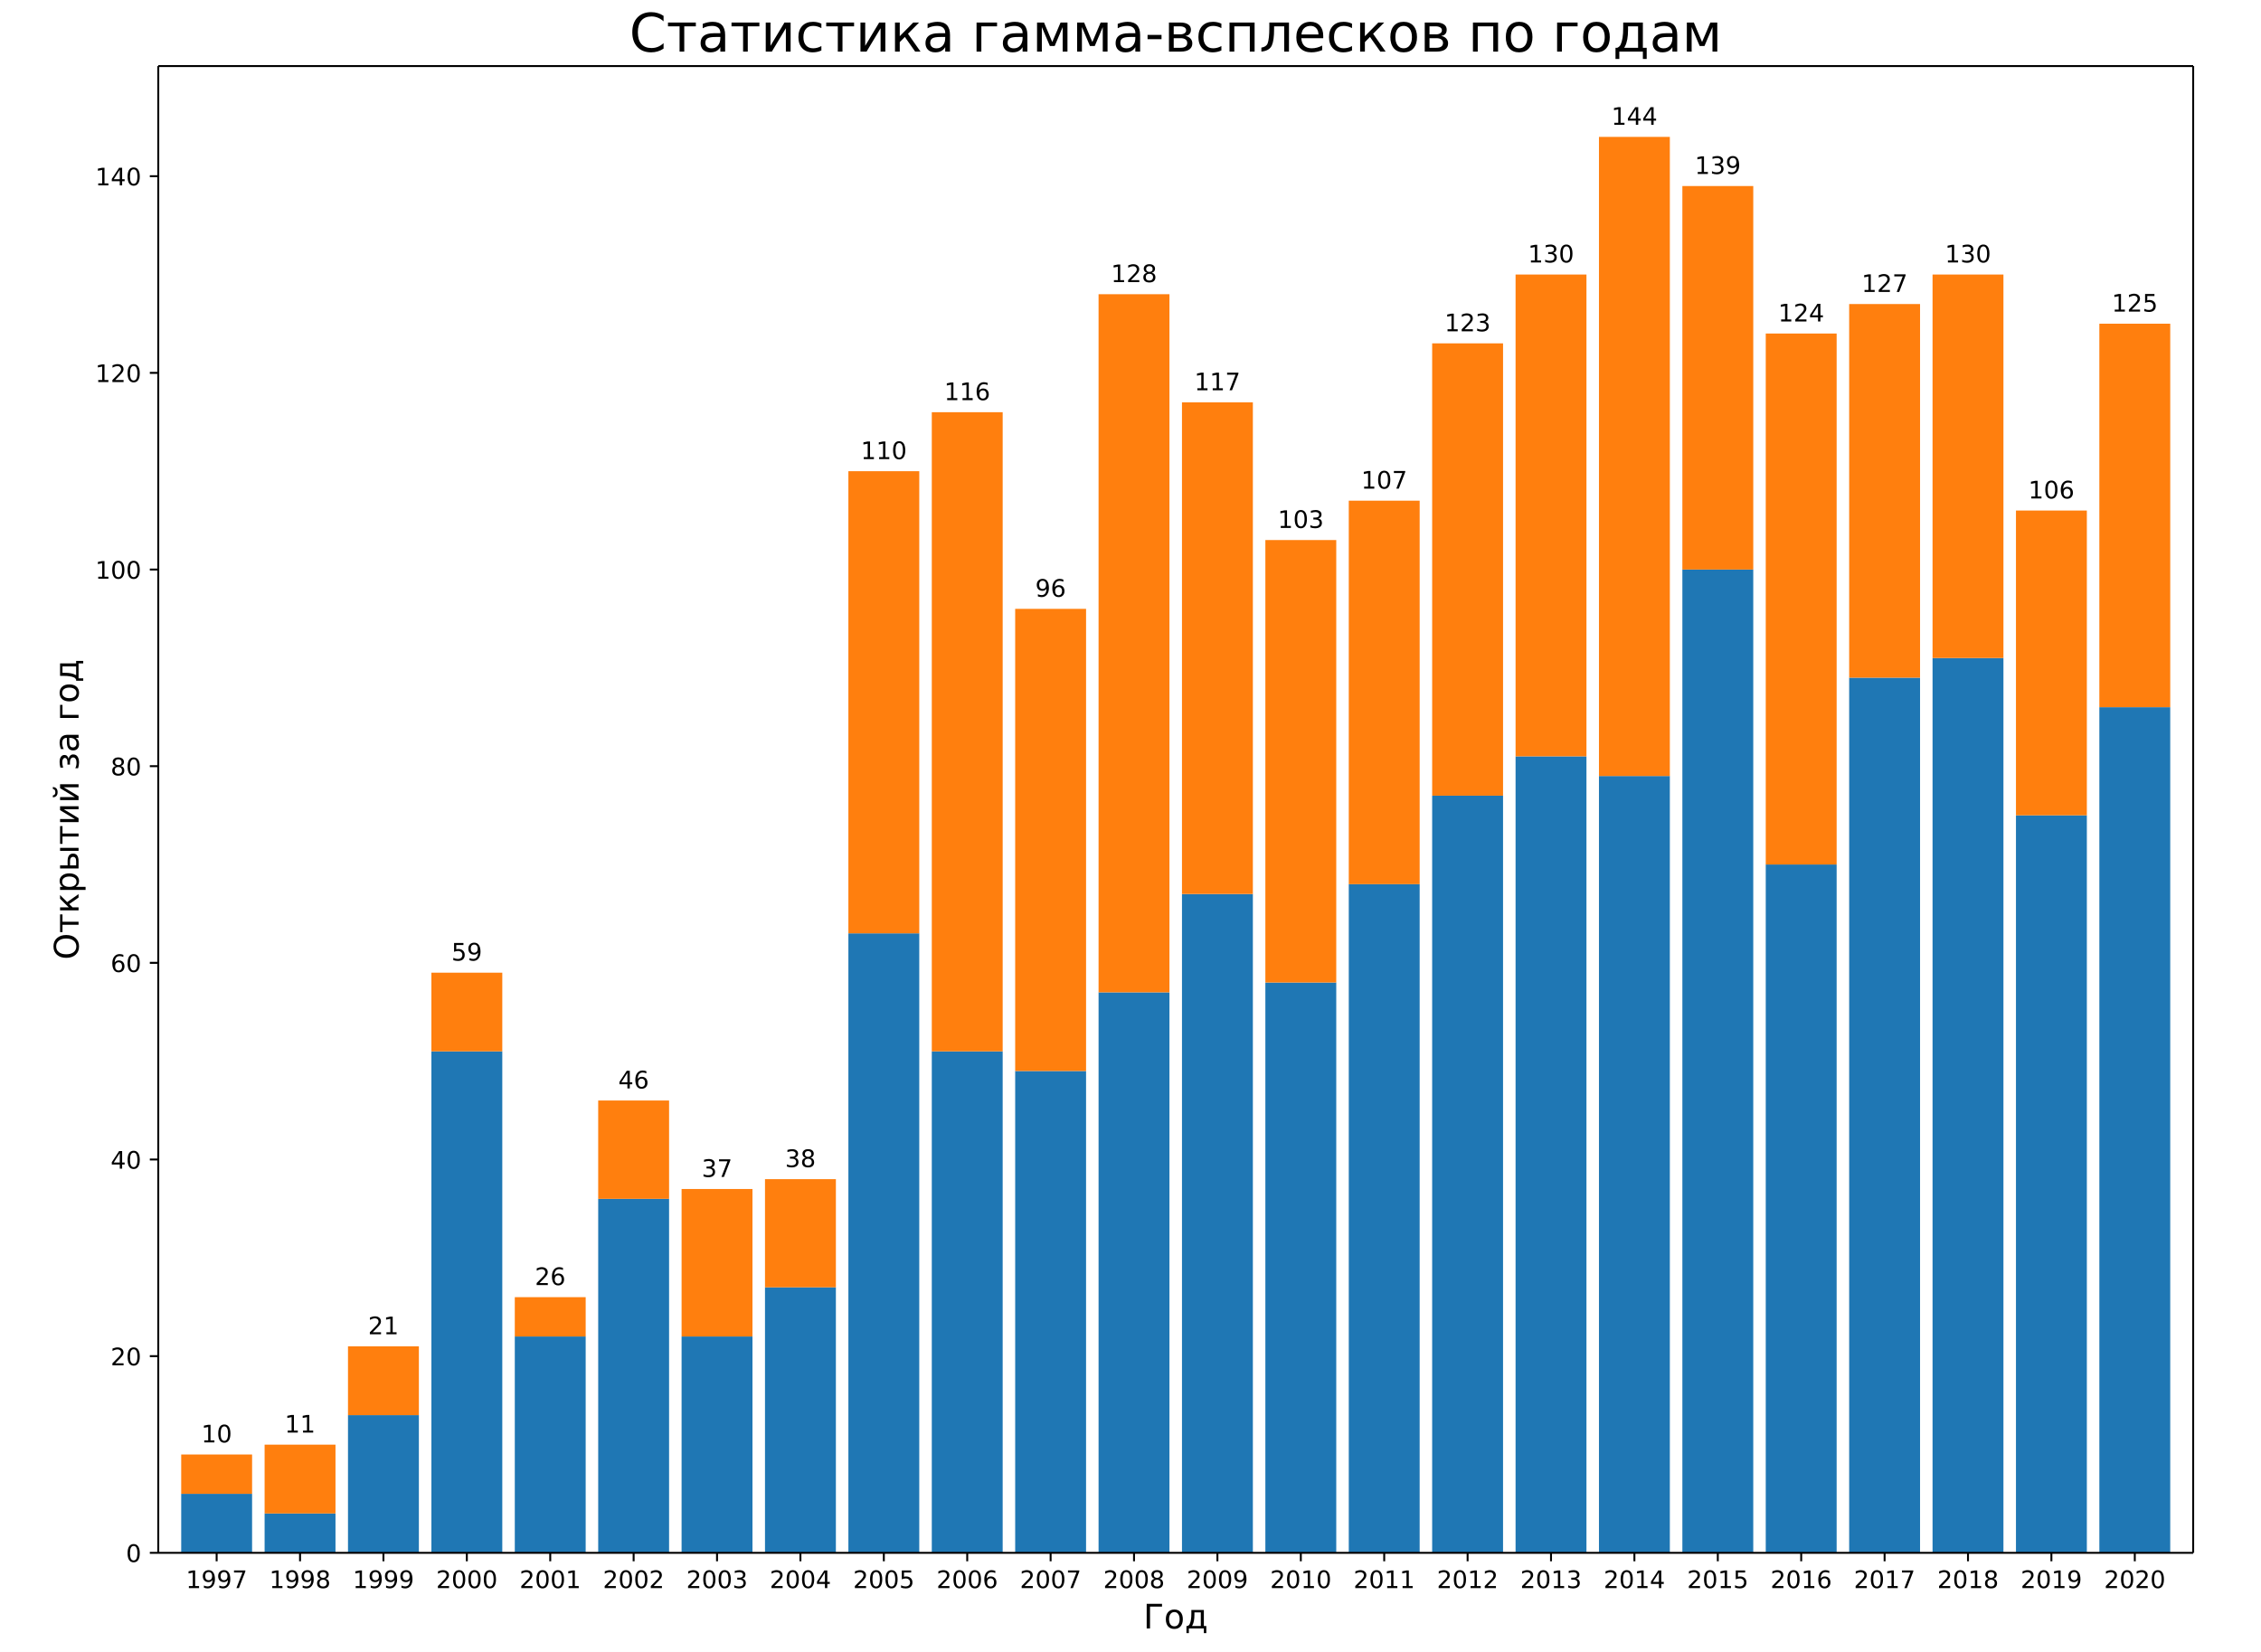
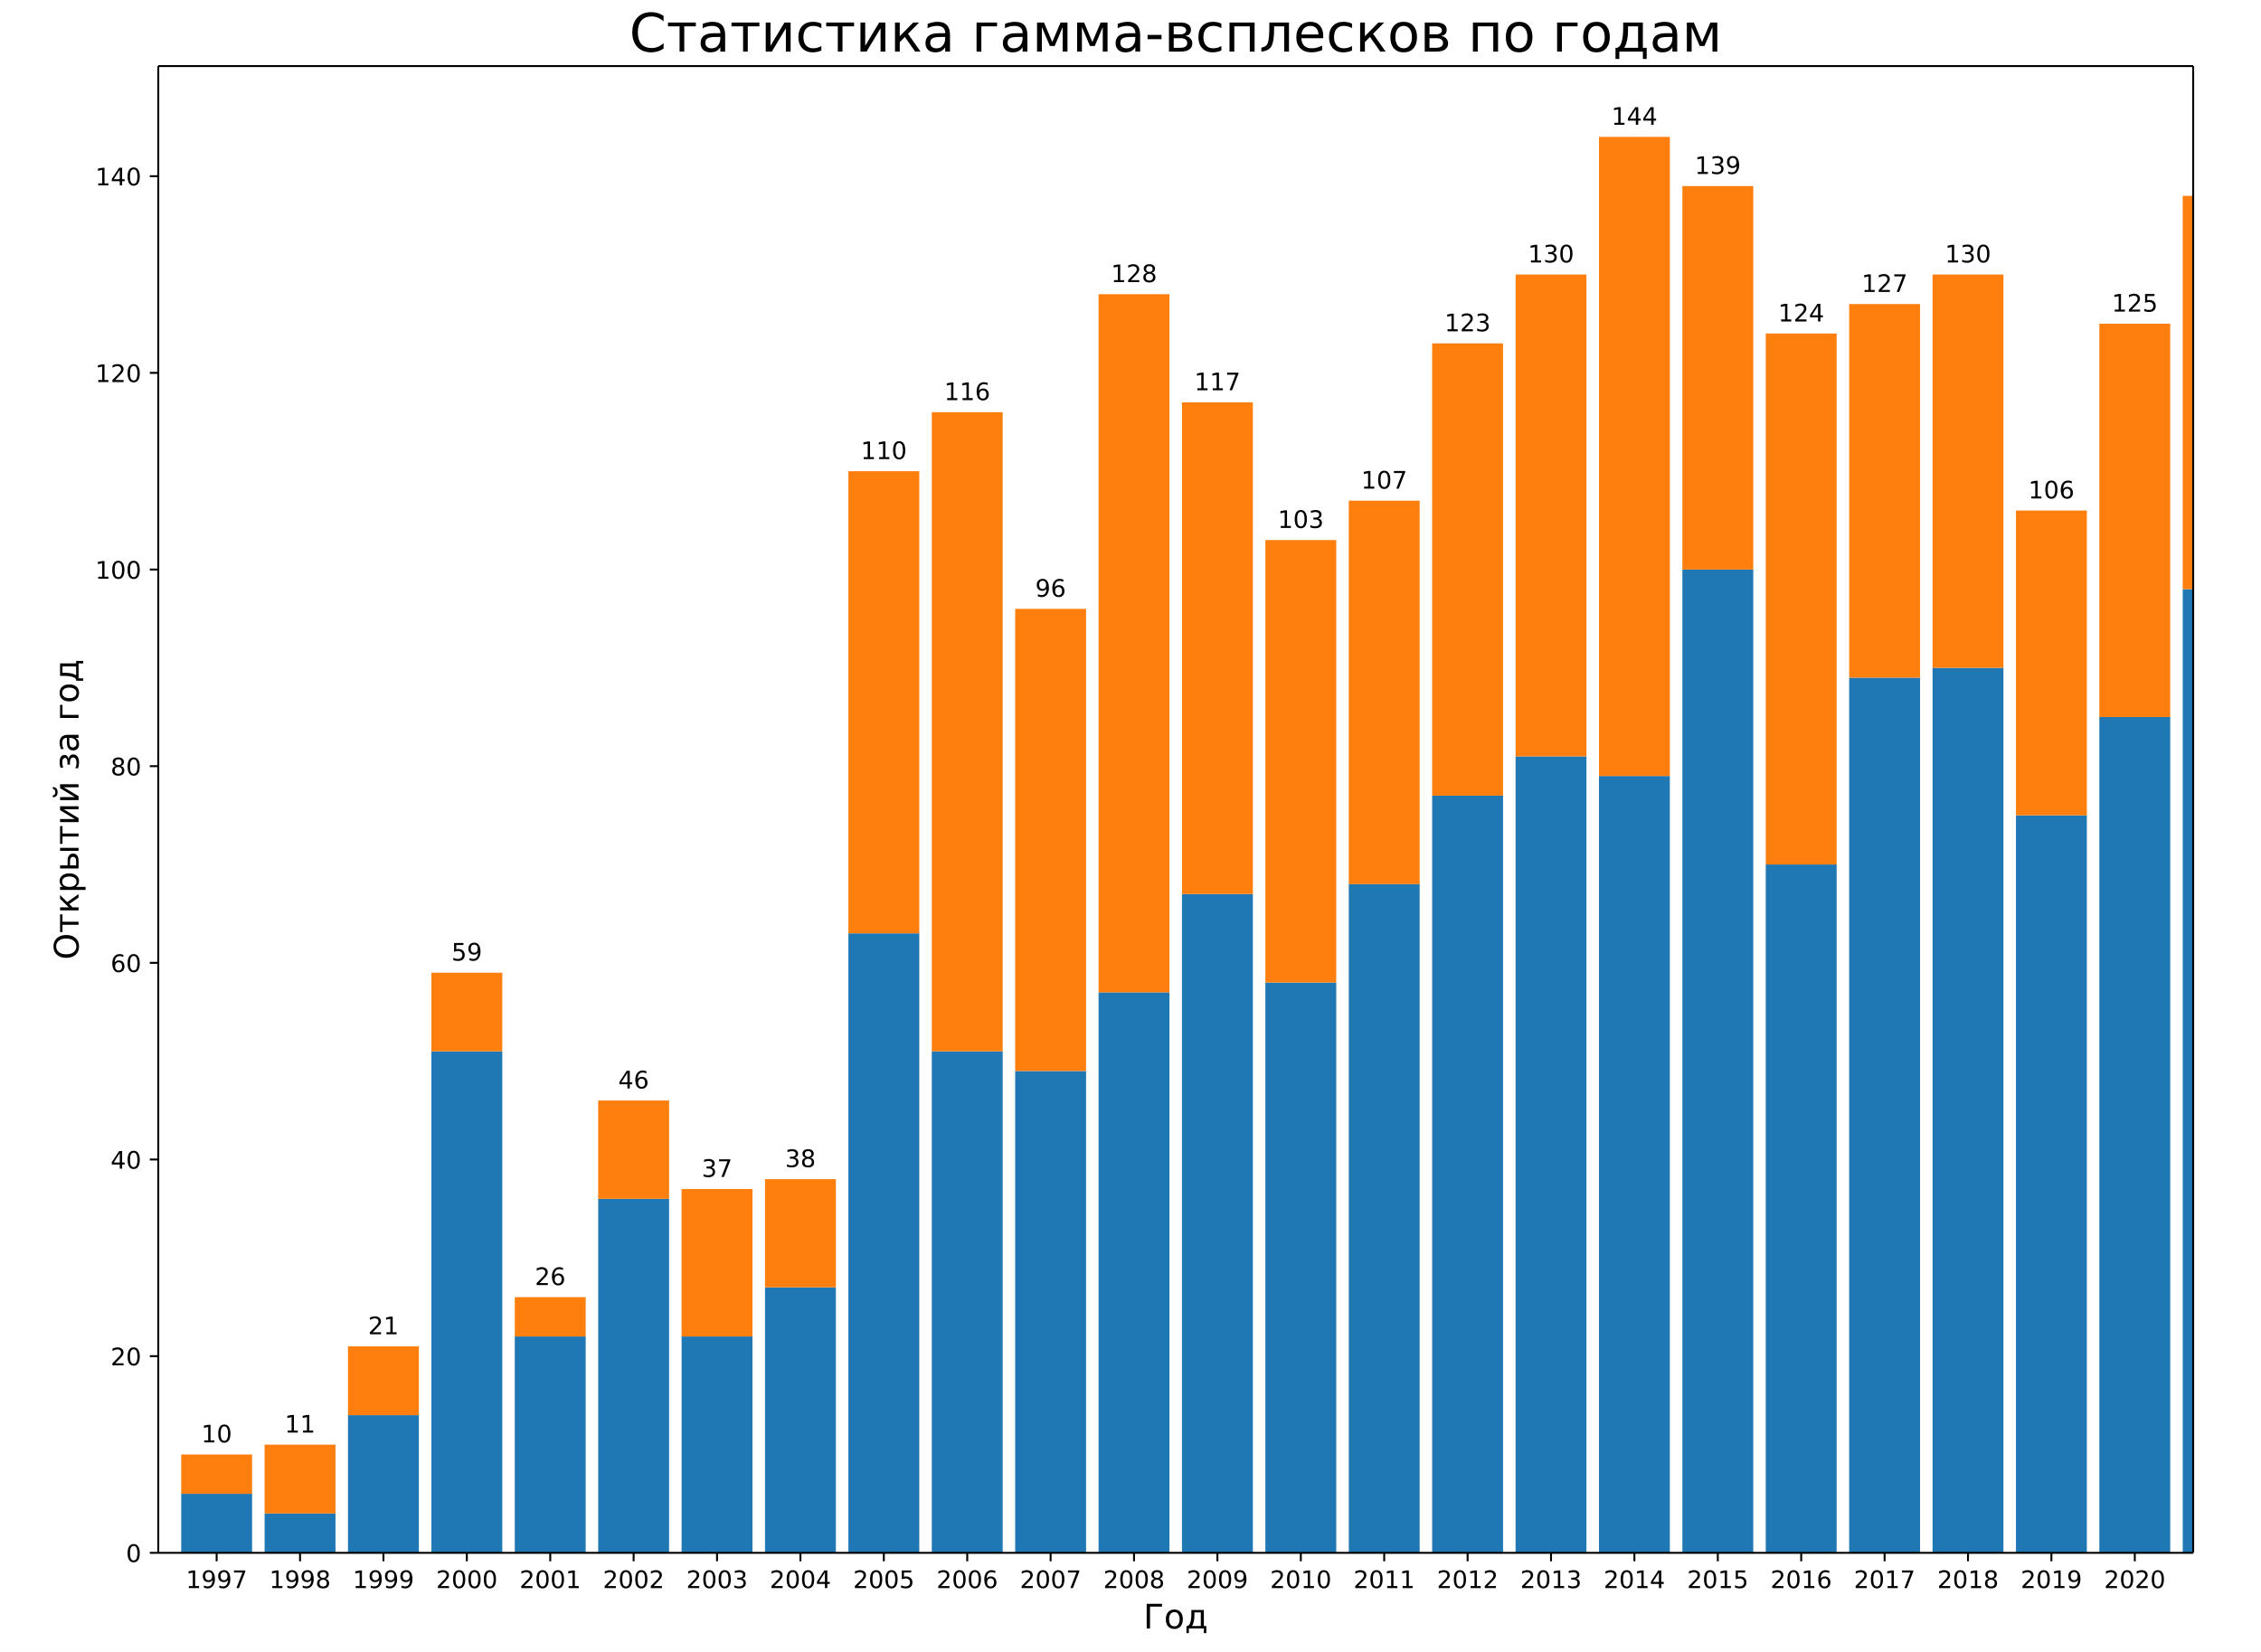
<svg xmlns="http://www.w3.org/2000/svg" xmlns:xlink="http://www.w3.org/1999/xlink" width="936pt" height="684pt" version="1.1" viewBox="0 0 936 684">
  <defs>
    <style type="text/css">*{stroke-linecap:butt;stroke-linejoin:round;}</style>
  </defs>
  <path d="m0 684h936v-684h-936z" fill="#fff" />
  <path d="m65.52 642.96h842.4v-615.6h-842.4z" fill="#fff" />
  <path d="m75.014 642.96h29.346v-24.429h-29.346z" clip-path="url(#a)" fill="#1f77b4" />
  <path d="m109.54 642.96h29.346v-16.286h-29.346z" clip-path="url(#a)" fill="#1f77b4" />
  <path d="m144.06 642.96h29.346v-57h-29.346z" clip-path="url(#a)" fill="#1f77b4" />
  <path d="m178.59 642.96h29.346v-207.64h-29.346z" clip-path="url(#a)" fill="#1f77b4" />
  <path d="m213.11 642.96h29.346v-89.571h-29.346z" clip-path="url(#a)" fill="#1f77b4" />
  <path d="m247.64 642.96h29.346v-146.57h-29.346z" clip-path="url(#a)" fill="#1f77b4" />
  <path d="m282.16 642.96h29.346v-89.571h-29.346z" clip-path="url(#a)" fill="#1f77b4" />
  <path d="m316.69 642.96h29.346v-109.93h-29.346z" clip-path="url(#a)" fill="#1f77b4" />
  <path d="m351.21 642.96h29.346v-256.5h-29.346z" clip-path="url(#a)" fill="#1f77b4" />
  <path d="m385.74 642.96h29.346v-207.64h-29.346z" clip-path="url(#a)" fill="#1f77b4" />
  <path d="m420.26 642.96h29.346v-199.5h-29.346z" clip-path="url(#a)" fill="#1f77b4" />
  <path d="m454.78 642.96h29.346v-232.07h-29.346z" clip-path="url(#a)" fill="#1f77b4" />
  <path d="m489.31 642.96h29.346v-272.79h-29.346z" clip-path="url(#a)" fill="#1f77b4" />
  <path d="m523.83 642.96h29.346v-236.14h-29.346z" clip-path="url(#a)" fill="#1f77b4" />
  <path d="m558.36 642.96h29.346v-276.86h-29.346z" clip-path="url(#a)" fill="#1f77b4" />
  <path d="m592.88 642.96h29.346v-313.5h-29.346z" clip-path="url(#a)" fill="#1f77b4" />
  <path d="m627.41 642.96h29.346v-329.79h-29.346z" clip-path="url(#a)" fill="#1f77b4" />
  <path d="m661.93 642.96h29.346v-321.64h-29.346z" clip-path="url(#a)" fill="#1f77b4" />
  <path d="m696.46 642.96h29.346v-407.14h-29.346z" clip-path="url(#a)" fill="#1f77b4" />
  <path d="m730.98 642.96h29.346v-285h-29.346z" clip-path="url(#a)" fill="#1f77b4" />
  <path d="m765.51 642.96h29.346v-362.36h-29.346z" clip-path="url(#a)" fill="#1f77b4" />
-   <path d="m800.03 642.96h29.346v-370.5h-29.346z" clip-path="url(#a)" fill="#1f77b4" />
+   <path d="m800.03 642.96h29.346v-366.43h-29.346z" clip-path="url(#a)" fill="#1f77b4" />
  <path d="m834.56 642.96h29.346v-305.36h-29.346z" clip-path="url(#a)" fill="#1f77b4" />
-   <path d="m869.08 642.96h29.346v-350.14h-29.346z" clip-path="url(#a)" fill="#1f77b4" />
+   <path d="m869.08 642.96h29.346v-346.07h-29.346z" clip-path="url(#a)" fill="#1f77b4" />
+   <path d="m903.6 642.96h29.346v-399h-29.346z" clip-path="url(#a)" fill="#1f77b4" />
  <path d="m75.014 618.53h29.346v-16.286h-29.346z" clip-path="url(#a)" fill="#ff7f0e" />
  <path d="m109.54 626.67h29.346v-28.5h-29.346z" clip-path="url(#a)" fill="#ff7f0e" />
  <path d="m144.06 585.96h29.346v-28.5h-29.346z" clip-path="url(#a)" fill="#ff7f0e" />
  <path d="m178.59 435.32h29.346v-32.571h-29.346z" clip-path="url(#a)" fill="#ff7f0e" />
  <path d="m213.11 553.39h29.346v-16.286h-29.346z" clip-path="url(#a)" fill="#ff7f0e" />
  <path d="m247.64 496.39h29.346v-40.714h-29.346z" clip-path="url(#a)" fill="#ff7f0e" />
  <path d="m282.16 553.39h29.346v-61.071h-29.346z" clip-path="url(#a)" fill="#ff7f0e" />
  <path d="m316.69 533.03h29.346v-44.786h-29.346z" clip-path="url(#a)" fill="#ff7f0e" />
  <path d="m351.21 386.46h29.346v-191.36h-29.346z" clip-path="url(#a)" fill="#ff7f0e" />
  <path d="m385.74 435.32h29.346v-264.64h-29.346z" clip-path="url(#a)" fill="#ff7f0e" />
  <path d="m420.26 443.46h29.346v-191.36h-29.346z" clip-path="url(#a)" fill="#ff7f0e" />
  <path d="m454.78 410.89h29.346v-289.07h-29.346z" clip-path="url(#a)" fill="#ff7f0e" />
  <path d="m489.31 370.17h29.346v-203.57h-29.346z" clip-path="url(#a)" fill="#ff7f0e" />
  <path d="m523.83 406.82h29.346v-183.21h-29.346z" clip-path="url(#a)" fill="#ff7f0e" />
  <path d="m558.36 366.1h29.346v-158.79h-29.346z" clip-path="url(#a)" fill="#ff7f0e" />
  <path d="m592.88 329.46h29.346v-187.29h-29.346z" clip-path="url(#a)" fill="#ff7f0e" />
  <path d="m627.41 313.17h29.346v-199.5h-29.346z" clip-path="url(#a)" fill="#ff7f0e" />
  <path d="m661.93 321.32h29.346v-264.64h-29.346z" clip-path="url(#a)" fill="#ff7f0e" />
  <path d="m696.46 235.82h29.346v-158.79h-29.346z" clip-path="url(#a)" fill="#ff7f0e" />
  <path d="m730.98 357.96h29.346v-219.86h-29.346z" clip-path="url(#a)" fill="#ff7f0e" />
  <path d="m765.51 280.6h29.346v-154.71h-29.346z" clip-path="url(#a)" fill="#ff7f0e" />
-   <path d="m800.03 272.46h29.346v-158.79h-29.346z" clip-path="url(#a)" fill="#ff7f0e" />
+   <path d="m800.03 276.53h29.346v-162.86h-29.346z" clip-path="url(#a)" fill="#ff7f0e" />
  <path d="m834.56 337.6h29.346v-126.21h-29.346z" clip-path="url(#a)" fill="#ff7f0e" />
-   <path d="m869.08 292.82h29.346v-158.79h-29.346z" clip-path="url(#a)" fill="#ff7f0e" />
+   <path d="m869.08 296.89h29.346v-162.86h-29.346z" clip-path="url(#a)" fill="#ff7f0e" />
+   <path d="m903.6 243.96h29.346v-162.86h-29.346z" clip-path="url(#a)" fill="#ff7f0e" />
  <defs>
    <path id="b" d="m0 0v3.5" stroke="#000" stroke-width=".8" />
  </defs>
  <use x="89.687" y="642.96" stroke="#000000" stroke-width=".8" xlink:href="#b" />
  <text transform="rotate(-0 89.687 657.56)" x="89.687" y="657.558" font-family="DejaVu Sans" font-size="10px" text-anchor="middle">1997</text>
  <use x="124.212" y="642.96" stroke="#000000" stroke-width=".8" xlink:href="#b" />
  <text transform="rotate(-0 124.21 657.56)" x="124.212" y="657.558" font-family="DejaVu Sans" font-size="10px" text-anchor="middle">1998</text>
  <use x="158.736" y="642.96" stroke="#000000" stroke-width=".8" xlink:href="#b" />
  <text transform="rotate(-0 158.74 657.56)" x="158.736" y="657.558" font-family="DejaVu Sans" font-size="10px" text-anchor="middle">1999</text>
  <use x="193.261" y="642.96" stroke="#000000" stroke-width=".8" xlink:href="#b" />
  <text transform="rotate(-0 193.26 657.56)" x="193.261" y="657.558" font-family="DejaVu Sans" font-size="10px" text-anchor="middle">2000</text>
  <use x="227.786" y="642.96" stroke="#000000" stroke-width=".8" xlink:href="#b" />
  <text transform="rotate(-0 227.79 657.56)" x="227.786" y="657.558" font-family="DejaVu Sans" font-size="10px" text-anchor="middle">2001</text>
  <use x="262.31" y="642.96" stroke="#000000" stroke-width=".8" xlink:href="#b" />
  <text transform="rotate(-0 262.31 657.56)" x="262.31" y="657.558" font-family="DejaVu Sans" font-size="10px" text-anchor="middle">2002</text>
  <use x="296.835" y="642.96" stroke="#000000" stroke-width=".8" xlink:href="#b" />
  <text transform="rotate(-0 296.83 657.56)" x="296.835" y="657.558" font-family="DejaVu Sans" font-size="10px" text-anchor="middle">2003</text>
  <use x="331.359" y="642.96" stroke="#000000" stroke-width=".8" xlink:href="#b" />
  <text transform="rotate(-0 331.36 657.56)" x="331.359" y="657.558" font-family="DejaVu Sans" font-size="10px" text-anchor="middle">2004</text>
  <use x="365.884" y="642.96" stroke="#000000" stroke-width=".8" xlink:href="#b" />
  <text transform="rotate(-0 365.88 657.56)" x="365.884" y="657.558" font-family="DejaVu Sans" font-size="10px" text-anchor="middle">2005</text>
  <use x="400.409" y="642.96" stroke="#000000" stroke-width=".8" xlink:href="#b" />
  <text transform="rotate(-0 400.41 657.56)" x="400.409" y="657.558" font-family="DejaVu Sans" font-size="10px" text-anchor="middle">2006</text>
  <use x="434.933" y="642.96" stroke="#000000" stroke-width=".8" xlink:href="#b" />
  <text transform="rotate(-0 434.93 657.56)" x="434.933" y="657.558" font-family="DejaVu Sans" font-size="10px" text-anchor="middle">2007</text>
  <use x="469.458" y="642.96" stroke="#000000" stroke-width=".8" xlink:href="#b" />
  <text transform="rotate(-0 469.46 657.56)" x="469.458" y="657.558" font-family="DejaVu Sans" font-size="10px" text-anchor="middle">2008</text>
  <use x="503.982" y="642.96" stroke="#000000" stroke-width=".8" xlink:href="#b" />
  <text transform="rotate(-0 503.98 657.56)" x="503.982" y="657.558" font-family="DejaVu Sans" font-size="10px" text-anchor="middle">2009</text>
  <use x="538.507" y="642.96" stroke="#000000" stroke-width=".8" xlink:href="#b" />
  <text transform="rotate(-0 538.51 657.56)" x="538.507" y="657.558" font-family="DejaVu Sans" font-size="10px" text-anchor="middle">2010</text>
  <use x="573.031" y="642.96" stroke="#000000" stroke-width=".8" xlink:href="#b" />
  <text transform="rotate(-0 573.03 657.56)" x="573.031" y="657.558" font-family="DejaVu Sans" font-size="10px" text-anchor="middle">2011</text>
  <use x="607.556" y="642.96" stroke="#000000" stroke-width=".8" xlink:href="#b" />
  <text transform="rotate(-0 607.56 657.56)" x="607.556" y="657.558" font-family="DejaVu Sans" font-size="10px" text-anchor="middle">2012</text>
  <use x="642.081" y="642.96" stroke="#000000" stroke-width=".8" xlink:href="#b" />
  <text transform="rotate(-0 642.08 657.56)" x="642.081" y="657.558" font-family="DejaVu Sans" font-size="10px" text-anchor="middle">2013</text>
  <use x="676.605" y="642.96" stroke="#000000" stroke-width=".8" xlink:href="#b" />
  <text transform="rotate(-0 676.61 657.56)" x="676.605" y="657.558" font-family="DejaVu Sans" font-size="10px" text-anchor="middle">2014</text>
  <use x="711.13" y="642.96" stroke="#000000" stroke-width=".8" xlink:href="#b" />
  <text transform="rotate(-0 711.13 657.56)" x="711.13" y="657.558" font-family="DejaVu Sans" font-size="10px" text-anchor="middle">2015</text>
  <use x="745.654" y="642.96" stroke="#000000" stroke-width=".8" xlink:href="#b" />
  <text transform="rotate(-0 745.65 657.56)" x="745.654" y="657.558" font-family="DejaVu Sans" font-size="10px" text-anchor="middle">2016</text>
  <use x="780.179" y="642.96" stroke="#000000" stroke-width=".8" xlink:href="#b" />
  <text transform="rotate(-0 780.18 657.56)" x="780.179" y="657.558" font-family="DejaVu Sans" font-size="10px" text-anchor="middle">2017</text>
  <use x="814.704" y="642.96" stroke="#000000" stroke-width=".8" xlink:href="#b" />
  <text transform="rotate(-0 814.7 657.56)" x="814.704" y="657.558" font-family="DejaVu Sans" font-size="10px" text-anchor="middle">2018</text>
  <use x="849.228" y="642.96" stroke="#000000" stroke-width=".8" xlink:href="#b" />
  <text transform="rotate(-0 849.23 657.56)" x="849.228" y="657.558" font-family="DejaVu Sans" font-size="10px" text-anchor="middle">2019</text>
  <use x="883.753" y="642.96" stroke="#000000" stroke-width=".8" xlink:href="#b" />
  <text transform="rotate(-0 883.75 657.56)" x="883.753" y="657.558" font-family="DejaVu Sans" font-size="10px" text-anchor="middle">2020</text>
  <text transform="rotate(-0 486.72 674.28)" x="486.72" y="674.276" font-family="DejaVu Sans" font-size="14px" text-anchor="middle">Год</text>
  <defs>
    <path id="c" d="m0 0h-3.5" stroke="#000" stroke-width=".8" />
  </defs>
  <use x="65.52" y="642.96" stroke="#000000" stroke-width=".8" xlink:href="#c" />
  <text transform="rotate(-0 58.52 646.76)" x="58.52" y="646.759" font-family="DejaVu Sans" font-size="10px" text-anchor="end">0</text>
  <use x="65.52" y="561.531" stroke="#000000" stroke-width=".8" xlink:href="#c" />
  <text transform="rotate(-0 58.52 565.33)" x="58.52" y="565.331" font-family="DejaVu Sans" font-size="10px" text-anchor="end">20</text>
  <use x="65.52" y="480.103" stroke="#000000" stroke-width=".8" xlink:href="#c" />
  <text transform="rotate(-0 58.52 483.9)" x="58.52" y="483.902" font-family="DejaVu Sans" font-size="10px" text-anchor="end">40</text>
  <use x="65.52" y="398.674" stroke="#000000" stroke-width=".8" xlink:href="#c" />
  <text transform="rotate(-0 58.52 402.47)" x="58.52" y="402.474" font-family="DejaVu Sans" font-size="10px" text-anchor="end">60</text>
  <use x="65.52" y="317.246" stroke="#000000" stroke-width=".8" xlink:href="#c" />
  <text transform="rotate(-0 58.52 321.04)" x="58.52" y="321.045" font-family="DejaVu Sans" font-size="10px" text-anchor="end">80</text>
  <use x="65.52" y="235.817" stroke="#000000" stroke-width=".8" xlink:href="#c" />
  <text transform="rotate(-0 58.52 239.62)" x="58.52" y="239.616" font-family="DejaVu Sans" font-size="10px" text-anchor="end">100</text>
  <use x="65.52" y="154.389" stroke="#000000" stroke-width=".8" xlink:href="#c" />
  <text transform="rotate(-0 58.52 158.19)" x="58.52" y="158.188" font-family="DejaVu Sans" font-size="10px" text-anchor="end">120</text>
  <use x="65.52" y="72.96" stroke="#000000" stroke-width=".8" xlink:href="#c" />
  <text transform="rotate(-0 58.52 76.759)" x="58.52" y="76.759" font-family="DejaVu Sans" font-size="10px" text-anchor="end">140</text>
  <text transform="rotate(-90 32.521 335.16)" x="32.521" y="335.16" font-family="DejaVu Sans" font-size="14px" text-anchor="middle">Открытий за год</text>
  <path d="m65.52 642.96v-615.6" fill="none" stroke="#000" stroke-linecap="square" stroke-width=".8" />
  <path d="m907.92 642.96v-615.6" fill="none" stroke="#000" stroke-linecap="square" stroke-width=".8" />
  <path d="m65.52 642.96h842.4" fill="none" stroke="#000" stroke-linecap="square" stroke-width=".8" />
  <path d="m65.52 27.36h842.4" fill="none" stroke="#000" stroke-linecap="square" stroke-width=".8" />
  <text transform="rotate(-0 89.687 597.25)" x="89.687" y="597.246" font-family="DejaVu Sans" font-size="10px" text-anchor="middle">10</text>
  <text transform="rotate(-0 124.21 593.17)" x="124.212" y="593.174" font-family="DejaVu Sans" font-size="10px" text-anchor="middle">11</text>
  <text transform="rotate(-0 158.74 552.46)" x="158.736" y="552.46" font-family="DejaVu Sans" font-size="10px" text-anchor="middle">21</text>
  <text transform="rotate(-0 193.26 397.75)" x="193.261" y="397.746" font-family="DejaVu Sans" font-size="10px" text-anchor="middle">59</text>
  <text transform="rotate(-0 227.79 532.1)" x="227.786" y="532.103" font-family="DejaVu Sans" font-size="10px" text-anchor="middle">26</text>
  <text transform="rotate(-0 262.31 450.67)" x="262.31" y="450.674" font-family="DejaVu Sans" font-size="10px" text-anchor="middle">46</text>
  <text transform="rotate(-0 296.83 487.32)" x="296.835" y="487.317" font-family="DejaVu Sans" font-size="10px" text-anchor="middle">37</text>
  <text transform="rotate(-0 331.36 483.25)" x="331.359" y="483.246" font-family="DejaVu Sans" font-size="10px" text-anchor="middle">38</text>
  <text transform="rotate(-0 365.88 190.1)" x="365.884" y="190.103" font-family="DejaVu Sans" font-size="10px" text-anchor="middle">110</text>
  <text transform="rotate(-0 400.41 165.67)" x="400.409" y="165.674" font-family="DejaVu Sans" font-size="10px" text-anchor="middle">116</text>
  <text transform="rotate(-0 434.93 247.1)" x="434.933" y="247.103" font-family="DejaVu Sans" font-size="10px" text-anchor="middle">96</text>
  <text transform="rotate(-0 469.46 116.82)" x="469.458" y="116.817" font-family="DejaVu Sans" font-size="10px" text-anchor="middle">128</text>
  <text transform="rotate(-0 503.98 161.6)" x="503.982" y="161.603" font-family="DejaVu Sans" font-size="10px" text-anchor="middle">117</text>
  <text transform="rotate(-0 538.51 218.6)" x="538.507" y="218.603" font-family="DejaVu Sans" font-size="10px" text-anchor="middle">103</text>
  <text transform="rotate(-0 573.03 202.32)" x="573.031" y="202.317" font-family="DejaVu Sans" font-size="10px" text-anchor="middle">107</text>
  <text transform="rotate(-0 607.56 137.17)" x="607.556" y="137.174" font-family="DejaVu Sans" font-size="10px" text-anchor="middle">123</text>
  <text transform="rotate(-0 642.08 108.67)" x="642.081" y="108.674" font-family="DejaVu Sans" font-size="10px" text-anchor="middle">130</text>
  <text transform="rotate(-0 676.61 51.674)" x="676.605" y="51.674" font-family="DejaVu Sans" font-size="10px" text-anchor="middle">144</text>
  <text transform="rotate(-0 711.13 72.031)" x="711.13" y="72.031" font-family="DejaVu Sans" font-size="10px" text-anchor="middle">139</text>
  <text transform="rotate(-0 745.65 133.1)" x="745.654" y="133.103" font-family="DejaVu Sans" font-size="10px" text-anchor="middle">124</text>
  <text transform="rotate(-0 780.18 120.89)" x="780.179" y="120.889" font-family="DejaVu Sans" font-size="10px" text-anchor="middle">127</text>
  <text transform="rotate(-0 814.7 108.67)" x="814.704" y="108.674" font-family="DejaVu Sans" font-size="10px" text-anchor="middle">130</text>
  <text transform="rotate(-0 849.23 206.39)" x="849.228" y="206.389" font-family="DejaVu Sans" font-size="10px" text-anchor="middle">106</text>
  <text transform="rotate(-0 883.75 129.03)" x="883.753" y="129.031" font-family="DejaVu Sans" font-size="10px" text-anchor="middle">125</text>
  <text transform="rotate(-0 486.72 21.36)" x="486.72" y="21.36" font-family="DejaVu Sans" font-size="22px" text-anchor="middle">Статистика гамма-всплесков по годам</text>
  <defs>
    <clipPath id="a">
      <rect x="65.52" y="27.36" width="842.4" height="615.6" />
    </clipPath>
  </defs>
</svg>
